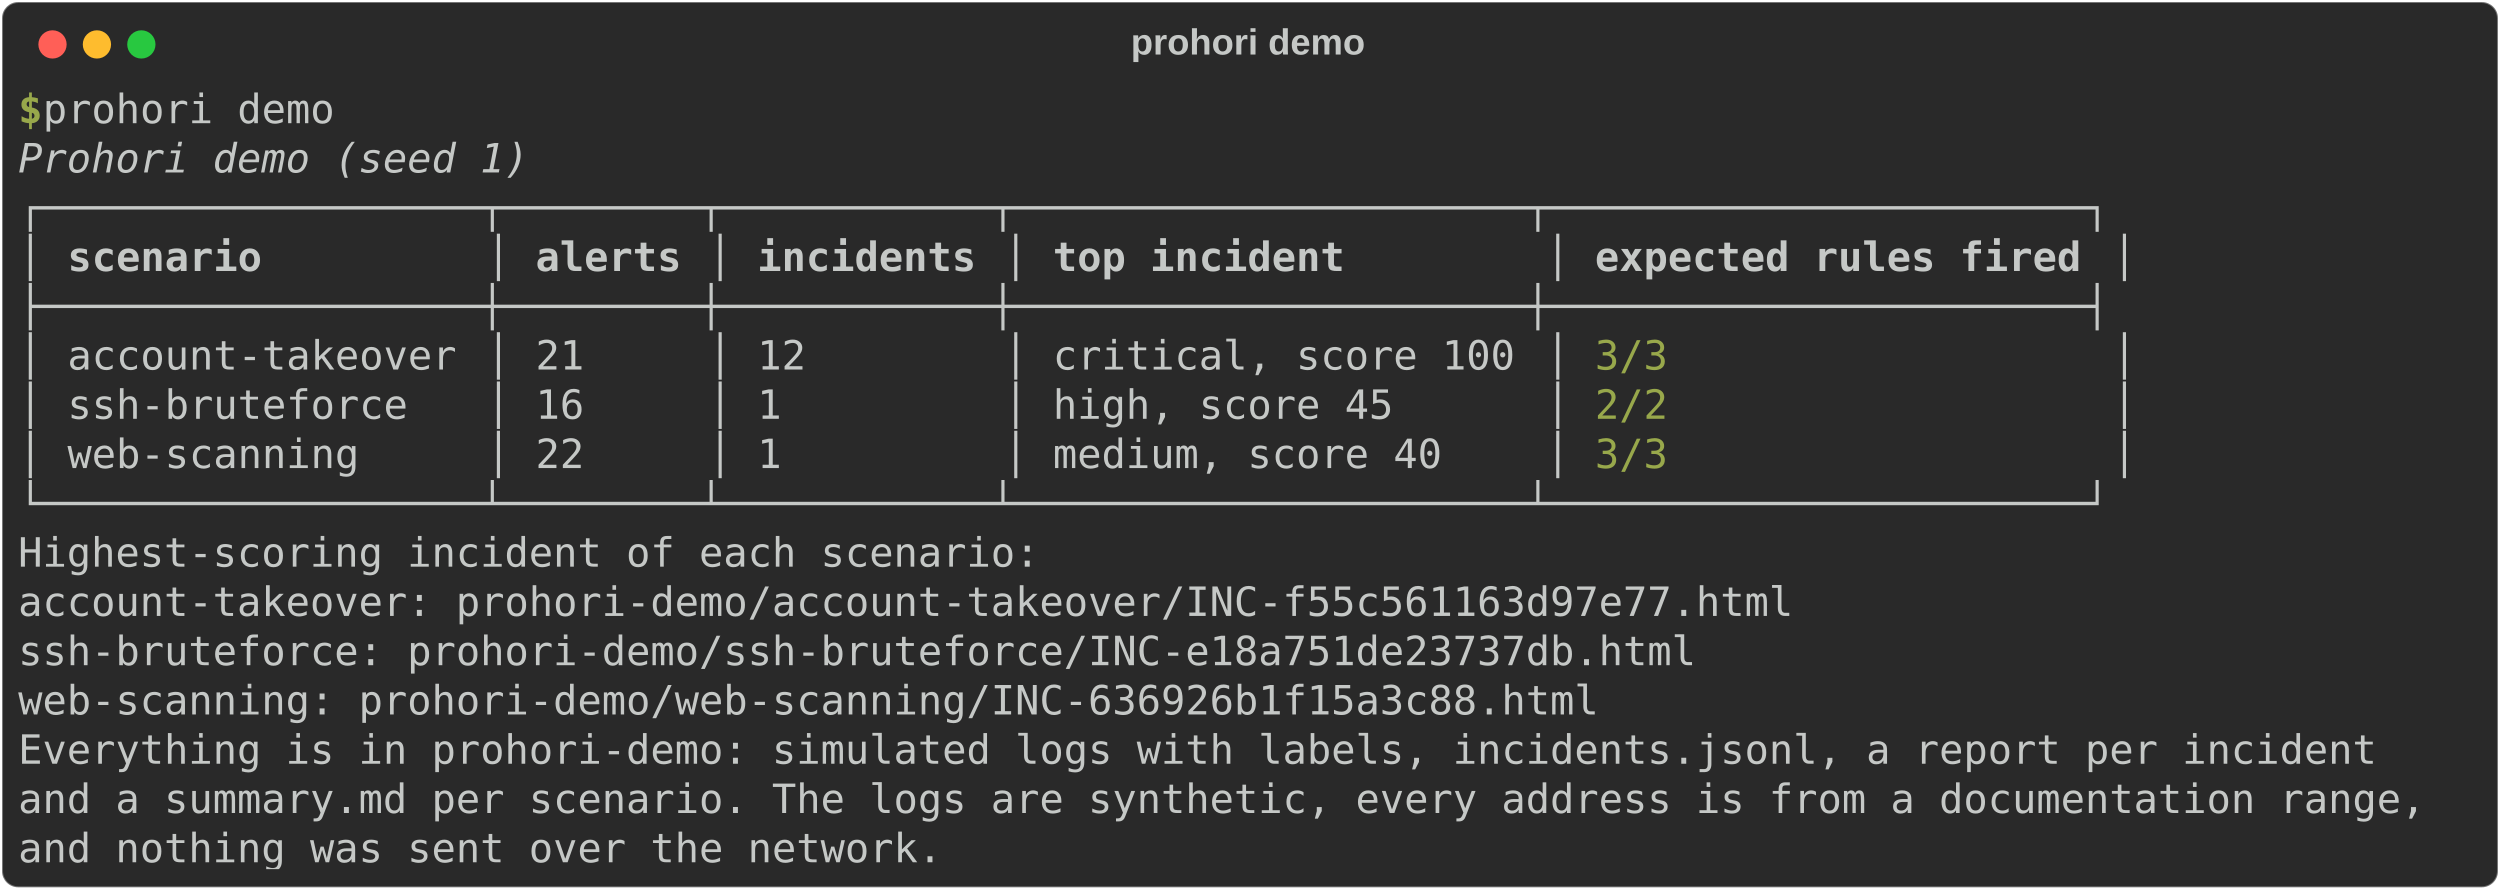
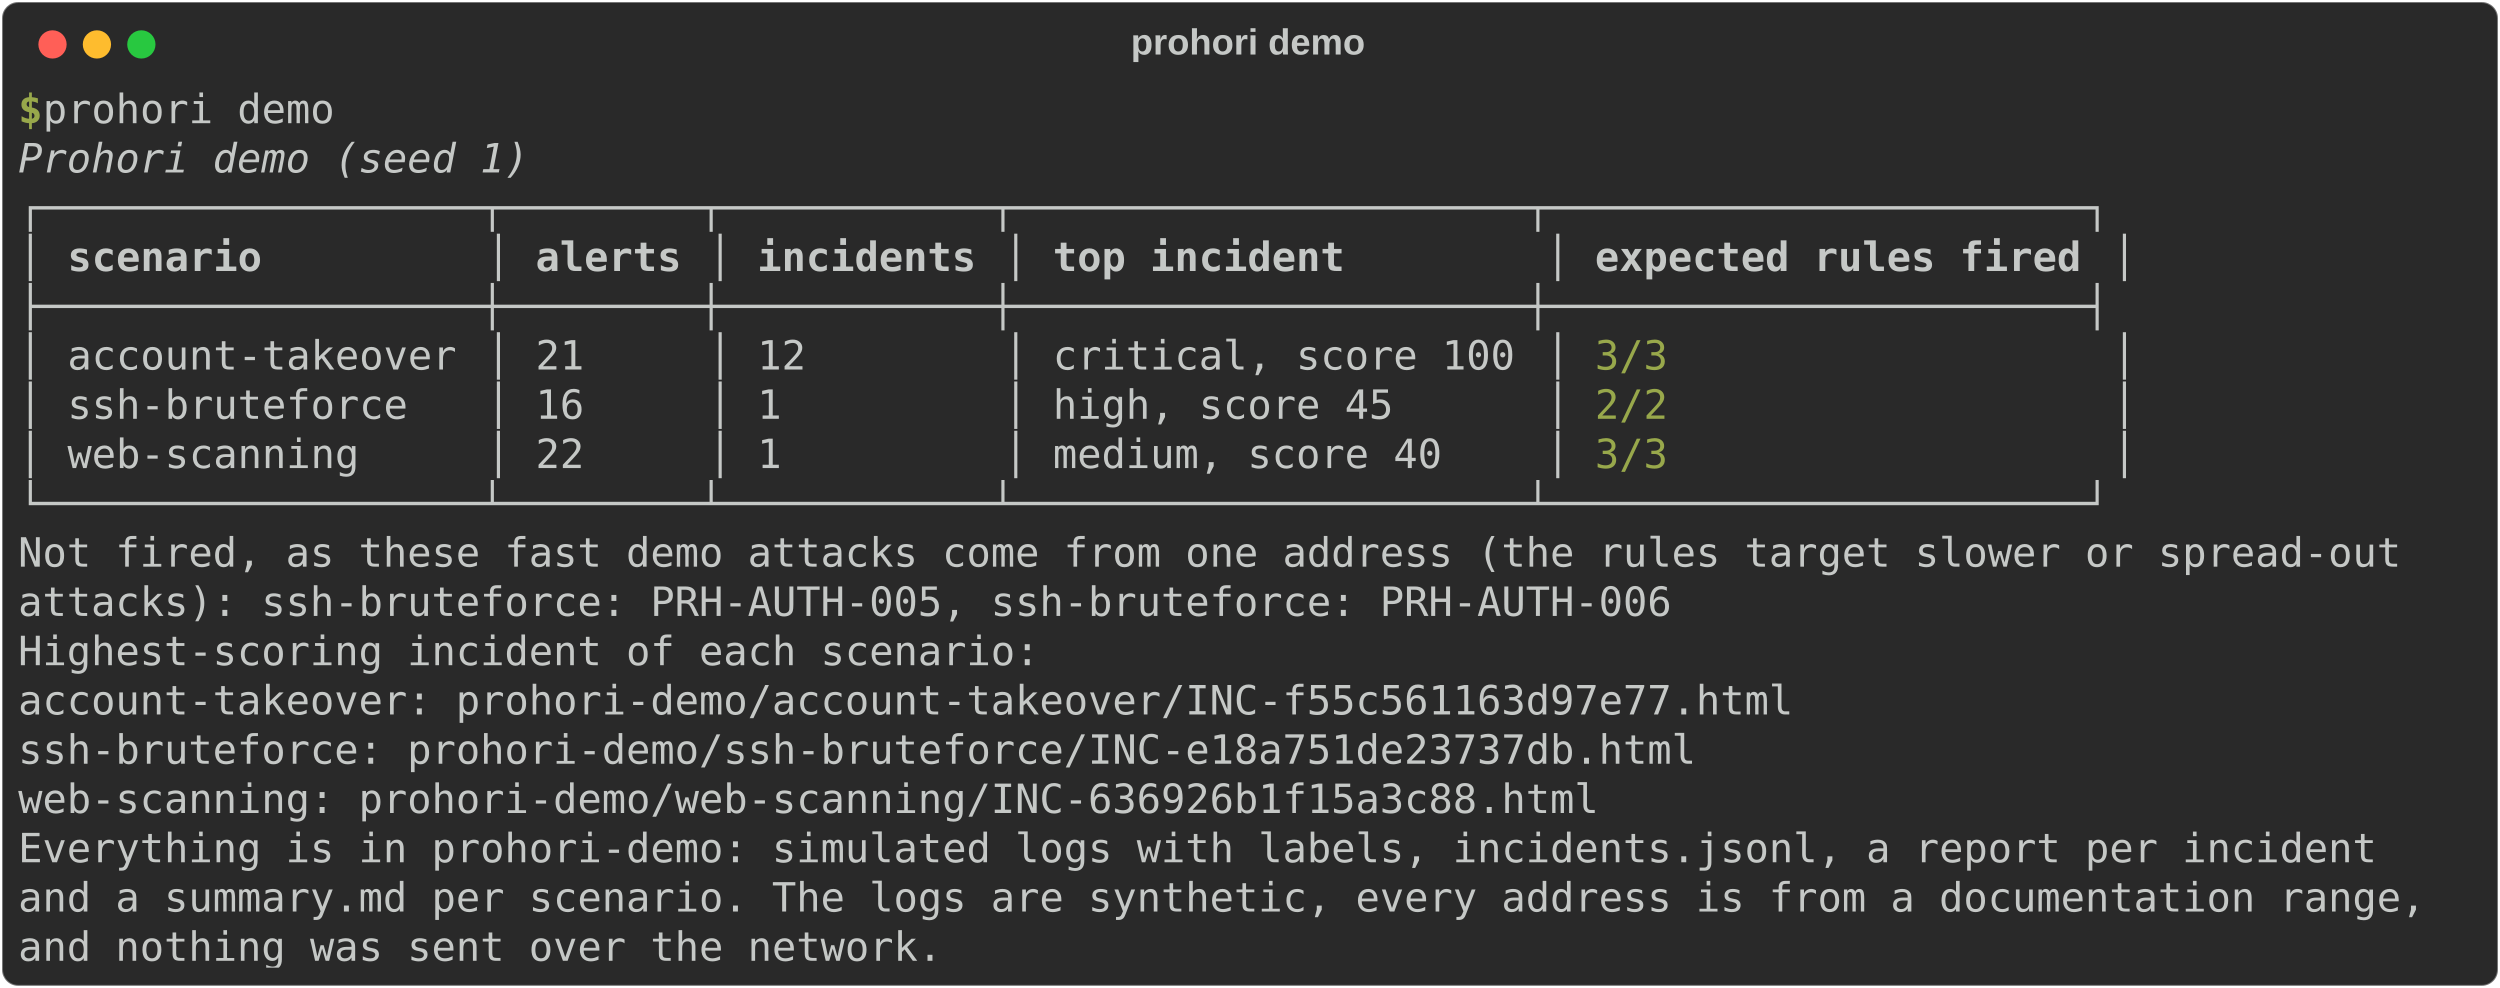
- <svg xmlns="http://www.w3.org/2000/svg" class="rich-terminal" viewBox="0 0 1238 440.4">
+ <svg xmlns="http://www.w3.org/2000/svg" class="rich-terminal" viewBox="0 0 1238 489.2">
  <style>

    @font-face {
        font-family: "Fira Code";
        src: local("FiraCode-Regular"),
                url("https://cdnjs.cloudflare.com/ajax/libs/firacode/6.2.0/woff2/FiraCode-Regular.woff2") format("woff2"),
                url("https://cdnjs.cloudflare.com/ajax/libs/firacode/6.2.0/woff/FiraCode-Regular.woff") format("woff");
        font-style: normal;
        font-weight: 400;
    }
    @font-face {
        font-family: "Fira Code";
        src: local("FiraCode-Bold"),
                url("https://cdnjs.cloudflare.com/ajax/libs/firacode/6.2.0/woff2/FiraCode-Bold.woff2") format("woff2"),
                url("https://cdnjs.cloudflare.com/ajax/libs/firacode/6.2.0/woff/FiraCode-Bold.woff") format("woff");
        font-style: bold;
        font-weight: 700;
    }

-     .terminal-1696408824-matrix {
+     .terminal-4008013311-matrix {
        font-family: Fira Code, monospace;
        font-size: 20px;
        line-height: 24.4px;
        font-variant-east-asian: full-width;
    }

-     .terminal-1696408824-title {
+     .terminal-4008013311-title {
        font-size: 18px;
        font-weight: bold;
        font-family: arial;
    }

-     .terminal-1696408824-r1 { fill: #98a84b;font-weight: bold }
- .terminal-1696408824-r2 { fill: #c5c8c6 }
- .terminal-1696408824-r3 { fill: #c5c8c6;font-style: italic; }
- .terminal-1696408824-r4 { fill: #c5c8c6;font-weight: bold }
- .terminal-1696408824-r5 { fill: #98a84b }
+     .terminal-4008013311-r1 { fill: #98a84b;font-weight: bold }
+ .terminal-4008013311-r2 { fill: #c5c8c6 }
+ .terminal-4008013311-r3 { fill: #c5c8c6;font-style: italic; }
+ .terminal-4008013311-r4 { fill: #c5c8c6;font-weight: bold }
+ .terminal-4008013311-r5 { fill: #98a84b }
    </style>
  <defs>
-     <clipPath id="terminal-1696408824-clip-terminal">
-       <rect x="0" y="0" width="1219.0" height="389.4" />
-     </clipPath>
-     <clipPath id="terminal-1696408824-line-0">
+     <clipPath id="terminal-4008013311-clip-terminal">
+       <rect x="0" y="0" width="1219.0" height="438.2" />
+     </clipPath>
+     <clipPath id="terminal-4008013311-line-0">
      <rect x="0" y="1.5" width="1220" height="24.65" />
    </clipPath>
-     <clipPath id="terminal-1696408824-line-1">
+     <clipPath id="terminal-4008013311-line-1">
      <rect x="0" y="25.9" width="1220" height="24.65" />
    </clipPath>
-     <clipPath id="terminal-1696408824-line-2">
+     <clipPath id="terminal-4008013311-line-2">
      <rect x="0" y="50.3" width="1220" height="24.65" />
    </clipPath>
-     <clipPath id="terminal-1696408824-line-3">
+     <clipPath id="terminal-4008013311-line-3">
      <rect x="0" y="74.7" width="1220" height="24.65" />
    </clipPath>
-     <clipPath id="terminal-1696408824-line-4">
+     <clipPath id="terminal-4008013311-line-4">
      <rect x="0" y="99.1" width="1220" height="24.65" />
    </clipPath>
-     <clipPath id="terminal-1696408824-line-5">
+     <clipPath id="terminal-4008013311-line-5">
      <rect x="0" y="123.5" width="1220" height="24.65" />
    </clipPath>
-     <clipPath id="terminal-1696408824-line-6">
+     <clipPath id="terminal-4008013311-line-6">
      <rect x="0" y="147.9" width="1220" height="24.65" />
    </clipPath>
-     <clipPath id="terminal-1696408824-line-7">
+     <clipPath id="terminal-4008013311-line-7">
      <rect x="0" y="172.3" width="1220" height="24.65" />
    </clipPath>
-     <clipPath id="terminal-1696408824-line-8">
+     <clipPath id="terminal-4008013311-line-8">
      <rect x="0" y="196.7" width="1220" height="24.65" />
    </clipPath>
-     <clipPath id="terminal-1696408824-line-9">
+     <clipPath id="terminal-4008013311-line-9">
      <rect x="0" y="221.1" width="1220" height="24.65" />
    </clipPath>
-     <clipPath id="terminal-1696408824-line-10">
+     <clipPath id="terminal-4008013311-line-10">
      <rect x="0" y="245.5" width="1220" height="24.65" />
    </clipPath>
-     <clipPath id="terminal-1696408824-line-11">
+     <clipPath id="terminal-4008013311-line-11">
      <rect x="0" y="269.9" width="1220" height="24.65" />
    </clipPath>
-     <clipPath id="terminal-1696408824-line-12">
+     <clipPath id="terminal-4008013311-line-12">
      <rect x="0" y="294.3" width="1220" height="24.65" />
    </clipPath>
-     <clipPath id="terminal-1696408824-line-13">
+     <clipPath id="terminal-4008013311-line-13">
      <rect x="0" y="318.7" width="1220" height="24.65" />
    </clipPath>
-     <clipPath id="terminal-1696408824-line-14">
+     <clipPath id="terminal-4008013311-line-14">
      <rect x="0" y="343.1" width="1220" height="24.65" />
    </clipPath>
+     <clipPath id="terminal-4008013311-line-15">
+       <rect x="0" y="367.5" width="1220" height="24.65" />
+     </clipPath>
+     <clipPath id="terminal-4008013311-line-16">
+       <rect x="0" y="391.9" width="1220" height="24.65" />
+     </clipPath>
  </defs>
-   <rect fill="#292929" stroke="rgba(255,255,255,0.35)" stroke-width="1" x="1" y="1" width="1236" height="438.4" rx="8" />
-   <text class="terminal-1696408824-title" fill="#c5c8c6" text-anchor="middle" x="618" y="27">prohori demo</text>
+   <rect fill="#292929" stroke="rgba(255,255,255,0.35)" stroke-width="1" x="1" y="1" width="1236" height="487.2" rx="8" />
+   <text class="terminal-4008013311-title" fill="#c5c8c6" text-anchor="middle" x="618" y="27">prohori demo</text>
  <g transform="translate(26,22)">
    <circle cx="0" cy="0" r="7" fill="#ff5f57" />
    <circle cx="22" cy="0" r="7" fill="#febc2e" />
    <circle cx="44" cy="0" r="7" fill="#28c840" />
  </g>
-   <g transform="translate(9, 41)" clip-path="url(#terminal-1696408824-clip-terminal)">
-     <g class="terminal-1696408824-matrix">
-       <text class="terminal-1696408824-r1" x="0" y="20" textLength="12.2" clip-path="url(#terminal-1696408824-line-0)">$</text>
-       <text class="terminal-1696408824-r2" x="12.2" y="20" textLength="158.6" clip-path="url(#terminal-1696408824-line-0)"> prohori demo</text>
-       <text class="terminal-1696408824-r2" x="1220" y="20" textLength="12.2" clip-path="url(#terminal-1696408824-line-0)">
- </text>
-       <text class="terminal-1696408824-r3" x="0" y="44.4" textLength="1049.2" clip-path="url(#terminal-1696408824-line-1)">                                Prohori demo (seed 1)                                 </text>
-       <text class="terminal-1696408824-r2" x="1220" y="44.4" textLength="12.2" clip-path="url(#terminal-1696408824-line-1)">
- </text>
-       <text class="terminal-1696408824-r2" x="0" y="68.8" textLength="1049.2" clip-path="url(#terminal-1696408824-line-2)">┌──────────────────┬────────┬───────────┬─────────────────────┬──────────────────────┐</text>
-       <text class="terminal-1696408824-r2" x="1220" y="68.8" textLength="12.2" clip-path="url(#terminal-1696408824-line-2)">
- </text>
-       <text class="terminal-1696408824-r2" x="0" y="93.2" textLength="12.2" clip-path="url(#terminal-1696408824-line-3)">│</text>
-       <text class="terminal-1696408824-r4" x="24.4" y="93.2" textLength="195.2" clip-path="url(#terminal-1696408824-line-3)">scenario        </text>
-       <text class="terminal-1696408824-r2" x="231.8" y="93.2" textLength="12.2" clip-path="url(#terminal-1696408824-line-3)">│</text>
-       <text class="terminal-1696408824-r4" x="256.2" y="93.2" textLength="73.2" clip-path="url(#terminal-1696408824-line-3)">alerts</text>
-       <text class="terminal-1696408824-r2" x="341.6" y="93.2" textLength="12.2" clip-path="url(#terminal-1696408824-line-3)">│</text>
-       <text class="terminal-1696408824-r4" x="366" y="93.2" textLength="109.8" clip-path="url(#terminal-1696408824-line-3)">incidents</text>
-       <text class="terminal-1696408824-r2" x="488" y="93.2" textLength="12.2" clip-path="url(#terminal-1696408824-line-3)">│</text>
-       <text class="terminal-1696408824-r4" x="512.4" y="93.2" textLength="231.8" clip-path="url(#terminal-1696408824-line-3)">top incident       </text>
-       <text class="terminal-1696408824-r2" x="756.4" y="93.2" textLength="12.2" clip-path="url(#terminal-1696408824-line-3)">│</text>
-       <text class="terminal-1696408824-r4" x="780.8" y="93.2" textLength="244" clip-path="url(#terminal-1696408824-line-3)">expected rules fired</text>
-       <text class="terminal-1696408824-r2" x="1037" y="93.2" textLength="12.2" clip-path="url(#terminal-1696408824-line-3)">│</text>
-       <text class="terminal-1696408824-r2" x="1220" y="93.2" textLength="12.2" clip-path="url(#terminal-1696408824-line-3)">
- </text>
-       <text class="terminal-1696408824-r2" x="0" y="117.6" textLength="1049.2" clip-path="url(#terminal-1696408824-line-4)">├──────────────────┼────────┼───────────┼─────────────────────┼──────────────────────┤</text>
-       <text class="terminal-1696408824-r2" x="1220" y="117.6" textLength="12.2" clip-path="url(#terminal-1696408824-line-4)">
- </text>
-       <text class="terminal-1696408824-r2" x="0" y="142" textLength="12.2" clip-path="url(#terminal-1696408824-line-5)">│</text>
-       <text class="terminal-1696408824-r2" x="24.4" y="142" textLength="195.2" clip-path="url(#terminal-1696408824-line-5)">account-takeover</text>
-       <text class="terminal-1696408824-r2" x="231.8" y="142" textLength="12.2" clip-path="url(#terminal-1696408824-line-5)">│</text>
-       <text class="terminal-1696408824-r2" x="256.2" y="142" textLength="73.2" clip-path="url(#terminal-1696408824-line-5)">    21</text>
-       <text class="terminal-1696408824-r2" x="341.6" y="142" textLength="12.2" clip-path="url(#terminal-1696408824-line-5)">│</text>
-       <text class="terminal-1696408824-r2" x="366" y="142" textLength="109.8" clip-path="url(#terminal-1696408824-line-5)">       12</text>
-       <text class="terminal-1696408824-r2" x="488" y="142" textLength="12.2" clip-path="url(#terminal-1696408824-line-5)">│</text>
-       <text class="terminal-1696408824-r2" x="512.4" y="142" textLength="231.8" clip-path="url(#terminal-1696408824-line-5)">critical, score 100</text>
-       <text class="terminal-1696408824-r2" x="756.4" y="142" textLength="12.2" clip-path="url(#terminal-1696408824-line-5)">│</text>
-       <text class="terminal-1696408824-r5" x="780.8" y="142" textLength="244" clip-path="url(#terminal-1696408824-line-5)">                 3/3</text>
-       <text class="terminal-1696408824-r2" x="1037" y="142" textLength="12.2" clip-path="url(#terminal-1696408824-line-5)">│</text>
-       <text class="terminal-1696408824-r2" x="1220" y="142" textLength="12.2" clip-path="url(#terminal-1696408824-line-5)">
- </text>
-       <text class="terminal-1696408824-r2" x="0" y="166.4" textLength="12.2" clip-path="url(#terminal-1696408824-line-6)">│</text>
-       <text class="terminal-1696408824-r2" x="24.4" y="166.4" textLength="195.2" clip-path="url(#terminal-1696408824-line-6)">ssh-bruteforce  </text>
-       <text class="terminal-1696408824-r2" x="231.8" y="166.4" textLength="12.2" clip-path="url(#terminal-1696408824-line-6)">│</text>
-       <text class="terminal-1696408824-r2" x="256.2" y="166.4" textLength="73.2" clip-path="url(#terminal-1696408824-line-6)">    16</text>
-       <text class="terminal-1696408824-r2" x="341.6" y="166.4" textLength="12.2" clip-path="url(#terminal-1696408824-line-6)">│</text>
-       <text class="terminal-1696408824-r2" x="366" y="166.4" textLength="109.8" clip-path="url(#terminal-1696408824-line-6)">        1</text>
-       <text class="terminal-1696408824-r2" x="488" y="166.4" textLength="12.2" clip-path="url(#terminal-1696408824-line-6)">│</text>
-       <text class="terminal-1696408824-r2" x="512.4" y="166.4" textLength="231.8" clip-path="url(#terminal-1696408824-line-6)">high, score 45     </text>
-       <text class="terminal-1696408824-r2" x="756.4" y="166.4" textLength="12.2" clip-path="url(#terminal-1696408824-line-6)">│</text>
-       <text class="terminal-1696408824-r5" x="780.8" y="166.4" textLength="244" clip-path="url(#terminal-1696408824-line-6)">                 2/2</text>
-       <text class="terminal-1696408824-r2" x="1037" y="166.4" textLength="12.2" clip-path="url(#terminal-1696408824-line-6)">│</text>
-       <text class="terminal-1696408824-r2" x="1220" y="166.4" textLength="12.2" clip-path="url(#terminal-1696408824-line-6)">
- </text>
-       <text class="terminal-1696408824-r2" x="0" y="190.8" textLength="12.2" clip-path="url(#terminal-1696408824-line-7)">│</text>
-       <text class="terminal-1696408824-r2" x="24.4" y="190.8" textLength="195.2" clip-path="url(#terminal-1696408824-line-7)">web-scanning    </text>
-       <text class="terminal-1696408824-r2" x="231.8" y="190.8" textLength="12.2" clip-path="url(#terminal-1696408824-line-7)">│</text>
-       <text class="terminal-1696408824-r2" x="256.2" y="190.8" textLength="73.2" clip-path="url(#terminal-1696408824-line-7)">    22</text>
-       <text class="terminal-1696408824-r2" x="341.6" y="190.8" textLength="12.2" clip-path="url(#terminal-1696408824-line-7)">│</text>
-       <text class="terminal-1696408824-r2" x="366" y="190.8" textLength="109.8" clip-path="url(#terminal-1696408824-line-7)">        1</text>
-       <text class="terminal-1696408824-r2" x="488" y="190.8" textLength="12.2" clip-path="url(#terminal-1696408824-line-7)">│</text>
-       <text class="terminal-1696408824-r2" x="512.4" y="190.8" textLength="231.8" clip-path="url(#terminal-1696408824-line-7)">medium, score 40   </text>
-       <text class="terminal-1696408824-r2" x="756.4" y="190.8" textLength="12.2" clip-path="url(#terminal-1696408824-line-7)">│</text>
-       <text class="terminal-1696408824-r5" x="780.8" y="190.8" textLength="244" clip-path="url(#terminal-1696408824-line-7)">                 3/3</text>
-       <text class="terminal-1696408824-r2" x="1037" y="190.8" textLength="12.2" clip-path="url(#terminal-1696408824-line-7)">│</text>
-       <text class="terminal-1696408824-r2" x="1220" y="190.8" textLength="12.2" clip-path="url(#terminal-1696408824-line-7)">
- </text>
-       <text class="terminal-1696408824-r2" x="0" y="215.2" textLength="1049.2" clip-path="url(#terminal-1696408824-line-8)">└──────────────────┴────────┴───────────┴─────────────────────┴──────────────────────┘</text>
-       <text class="terminal-1696408824-r2" x="1220" y="215.2" textLength="12.2" clip-path="url(#terminal-1696408824-line-8)">
- </text>
-       <text class="terminal-1696408824-r2" x="0" y="239.6" textLength="512.4" clip-path="url(#terminal-1696408824-line-9)">Highest-scoring incident of each scenario:</text>
-       <text class="terminal-1696408824-r2" x="1220" y="239.6" textLength="12.2" clip-path="url(#terminal-1696408824-line-9)">
- </text>
-       <text class="terminal-1696408824-r2" x="0" y="264" textLength="915" clip-path="url(#terminal-1696408824-line-10)">  account-takeover: prohori-demo/account-takeover/INC-f55c561163d97e77.html</text>
-       <text class="terminal-1696408824-r2" x="1220" y="264" textLength="12.2" clip-path="url(#terminal-1696408824-line-10)">
- </text>
-       <text class="terminal-1696408824-r2" x="0" y="288.4" textLength="866.2" clip-path="url(#terminal-1696408824-line-11)">  ssh-bruteforce: prohori-demo/ssh-bruteforce/INC-e18a751de23737db.html</text>
-       <text class="terminal-1696408824-r2" x="1220" y="288.4" textLength="12.2" clip-path="url(#terminal-1696408824-line-11)">
- </text>
-       <text class="terminal-1696408824-r2" x="0" y="312.8" textLength="817.4" clip-path="url(#terminal-1696408824-line-12)">  web-scanning: prohori-demo/web-scanning/INC-636926b1f15a3c88.html</text>
-       <text class="terminal-1696408824-r2" x="1220" y="312.8" textLength="12.2" clip-path="url(#terminal-1696408824-line-12)">
- </text>
-       <text class="terminal-1696408824-r2" x="0" y="337.2" textLength="1195.6" clip-path="url(#terminal-1696408824-line-13)">Everything is in prohori-demo: simulated logs with labels, incidents.jsonl, a report per incident </text>
-       <text class="terminal-1696408824-r2" x="1220" y="337.2" textLength="12.2" clip-path="url(#terminal-1696408824-line-13)">
- </text>
-       <text class="terminal-1696408824-r2" x="0" y="361.6" textLength="1220" clip-path="url(#terminal-1696408824-line-14)">and a summary.md per scenario. The logs are synthetic, every address is from a documentation range, </text>
-       <text class="terminal-1696408824-r2" x="1220" y="361.6" textLength="12.2" clip-path="url(#terminal-1696408824-line-14)">
- </text>
-       <text class="terminal-1696408824-r2" x="0" y="386" textLength="463.6" clip-path="url(#terminal-1696408824-line-15)">and nothing was sent over the network.</text>
-       <text class="terminal-1696408824-r2" x="1220" y="386" textLength="12.2" clip-path="url(#terminal-1696408824-line-15)">
+   <g transform="translate(9, 41)" clip-path="url(#terminal-4008013311-clip-terminal)">
+     <g class="terminal-4008013311-matrix">
+       <text class="terminal-4008013311-r1" x="0" y="20" textLength="12.2" clip-path="url(#terminal-4008013311-line-0)">$</text>
+       <text class="terminal-4008013311-r2" x="12.2" y="20" textLength="158.6" clip-path="url(#terminal-4008013311-line-0)"> prohori demo</text>
+       <text class="terminal-4008013311-r2" x="1220" y="20" textLength="12.2" clip-path="url(#terminal-4008013311-line-0)">
+ </text>
+       <text class="terminal-4008013311-r3" x="0" y="44.4" textLength="1049.2" clip-path="url(#terminal-4008013311-line-1)">                                Prohori demo (seed 1)                                 </text>
+       <text class="terminal-4008013311-r2" x="1220" y="44.4" textLength="12.2" clip-path="url(#terminal-4008013311-line-1)">
+ </text>
+       <text class="terminal-4008013311-r2" x="0" y="68.8" textLength="1049.2" clip-path="url(#terminal-4008013311-line-2)">┌──────────────────┬────────┬───────────┬─────────────────────┬──────────────────────┐</text>
+       <text class="terminal-4008013311-r2" x="1220" y="68.8" textLength="12.2" clip-path="url(#terminal-4008013311-line-2)">
+ </text>
+       <text class="terminal-4008013311-r2" x="0" y="93.2" textLength="12.2" clip-path="url(#terminal-4008013311-line-3)">│</text>
+       <text class="terminal-4008013311-r4" x="24.4" y="93.2" textLength="195.2" clip-path="url(#terminal-4008013311-line-3)">scenario        </text>
+       <text class="terminal-4008013311-r2" x="231.8" y="93.2" textLength="12.2" clip-path="url(#terminal-4008013311-line-3)">│</text>
+       <text class="terminal-4008013311-r4" x="256.2" y="93.2" textLength="73.2" clip-path="url(#terminal-4008013311-line-3)">alerts</text>
+       <text class="terminal-4008013311-r2" x="341.6" y="93.2" textLength="12.2" clip-path="url(#terminal-4008013311-line-3)">│</text>
+       <text class="terminal-4008013311-r4" x="366" y="93.2" textLength="109.8" clip-path="url(#terminal-4008013311-line-3)">incidents</text>
+       <text class="terminal-4008013311-r2" x="488" y="93.2" textLength="12.2" clip-path="url(#terminal-4008013311-line-3)">│</text>
+       <text class="terminal-4008013311-r4" x="512.4" y="93.2" textLength="231.8" clip-path="url(#terminal-4008013311-line-3)">top incident       </text>
+       <text class="terminal-4008013311-r2" x="756.4" y="93.2" textLength="12.2" clip-path="url(#terminal-4008013311-line-3)">│</text>
+       <text class="terminal-4008013311-r4" x="780.8" y="93.2" textLength="244" clip-path="url(#terminal-4008013311-line-3)">expected rules fired</text>
+       <text class="terminal-4008013311-r2" x="1037" y="93.2" textLength="12.2" clip-path="url(#terminal-4008013311-line-3)">│</text>
+       <text class="terminal-4008013311-r2" x="1220" y="93.2" textLength="12.2" clip-path="url(#terminal-4008013311-line-3)">
+ </text>
+       <text class="terminal-4008013311-r2" x="0" y="117.6" textLength="1049.2" clip-path="url(#terminal-4008013311-line-4)">├──────────────────┼────────┼───────────┼─────────────────────┼──────────────────────┤</text>
+       <text class="terminal-4008013311-r2" x="1220" y="117.6" textLength="12.2" clip-path="url(#terminal-4008013311-line-4)">
+ </text>
+       <text class="terminal-4008013311-r2" x="0" y="142" textLength="12.2" clip-path="url(#terminal-4008013311-line-5)">│</text>
+       <text class="terminal-4008013311-r2" x="24.4" y="142" textLength="195.2" clip-path="url(#terminal-4008013311-line-5)">account-takeover</text>
+       <text class="terminal-4008013311-r2" x="231.8" y="142" textLength="12.2" clip-path="url(#terminal-4008013311-line-5)">│</text>
+       <text class="terminal-4008013311-r2" x="256.2" y="142" textLength="73.2" clip-path="url(#terminal-4008013311-line-5)">    21</text>
+       <text class="terminal-4008013311-r2" x="341.6" y="142" textLength="12.2" clip-path="url(#terminal-4008013311-line-5)">│</text>
+       <text class="terminal-4008013311-r2" x="366" y="142" textLength="109.8" clip-path="url(#terminal-4008013311-line-5)">       12</text>
+       <text class="terminal-4008013311-r2" x="488" y="142" textLength="12.2" clip-path="url(#terminal-4008013311-line-5)">│</text>
+       <text class="terminal-4008013311-r2" x="512.4" y="142" textLength="231.8" clip-path="url(#terminal-4008013311-line-5)">critical, score 100</text>
+       <text class="terminal-4008013311-r2" x="756.4" y="142" textLength="12.2" clip-path="url(#terminal-4008013311-line-5)">│</text>
+       <text class="terminal-4008013311-r5" x="780.8" y="142" textLength="244" clip-path="url(#terminal-4008013311-line-5)">                 3/3</text>
+       <text class="terminal-4008013311-r2" x="1037" y="142" textLength="12.2" clip-path="url(#terminal-4008013311-line-5)">│</text>
+       <text class="terminal-4008013311-r2" x="1220" y="142" textLength="12.2" clip-path="url(#terminal-4008013311-line-5)">
+ </text>
+       <text class="terminal-4008013311-r2" x="0" y="166.4" textLength="12.2" clip-path="url(#terminal-4008013311-line-6)">│</text>
+       <text class="terminal-4008013311-r2" x="24.4" y="166.4" textLength="195.2" clip-path="url(#terminal-4008013311-line-6)">ssh-bruteforce  </text>
+       <text class="terminal-4008013311-r2" x="231.8" y="166.4" textLength="12.2" clip-path="url(#terminal-4008013311-line-6)">│</text>
+       <text class="terminal-4008013311-r2" x="256.2" y="166.4" textLength="73.2" clip-path="url(#terminal-4008013311-line-6)">    16</text>
+       <text class="terminal-4008013311-r2" x="341.6" y="166.4" textLength="12.2" clip-path="url(#terminal-4008013311-line-6)">│</text>
+       <text class="terminal-4008013311-r2" x="366" y="166.4" textLength="109.8" clip-path="url(#terminal-4008013311-line-6)">        1</text>
+       <text class="terminal-4008013311-r2" x="488" y="166.4" textLength="12.2" clip-path="url(#terminal-4008013311-line-6)">│</text>
+       <text class="terminal-4008013311-r2" x="512.4" y="166.4" textLength="231.8" clip-path="url(#terminal-4008013311-line-6)">high, score 45     </text>
+       <text class="terminal-4008013311-r2" x="756.4" y="166.4" textLength="12.2" clip-path="url(#terminal-4008013311-line-6)">│</text>
+       <text class="terminal-4008013311-r5" x="780.8" y="166.4" textLength="244" clip-path="url(#terminal-4008013311-line-6)">                 2/2</text>
+       <text class="terminal-4008013311-r2" x="1037" y="166.4" textLength="12.2" clip-path="url(#terminal-4008013311-line-6)">│</text>
+       <text class="terminal-4008013311-r2" x="1220" y="166.4" textLength="12.2" clip-path="url(#terminal-4008013311-line-6)">
+ </text>
+       <text class="terminal-4008013311-r2" x="0" y="190.8" textLength="12.2" clip-path="url(#terminal-4008013311-line-7)">│</text>
+       <text class="terminal-4008013311-r2" x="24.4" y="190.8" textLength="195.2" clip-path="url(#terminal-4008013311-line-7)">web-scanning    </text>
+       <text class="terminal-4008013311-r2" x="231.8" y="190.8" textLength="12.2" clip-path="url(#terminal-4008013311-line-7)">│</text>
+       <text class="terminal-4008013311-r2" x="256.2" y="190.8" textLength="73.2" clip-path="url(#terminal-4008013311-line-7)">    22</text>
+       <text class="terminal-4008013311-r2" x="341.6" y="190.8" textLength="12.2" clip-path="url(#terminal-4008013311-line-7)">│</text>
+       <text class="terminal-4008013311-r2" x="366" y="190.8" textLength="109.8" clip-path="url(#terminal-4008013311-line-7)">        1</text>
+       <text class="terminal-4008013311-r2" x="488" y="190.8" textLength="12.2" clip-path="url(#terminal-4008013311-line-7)">│</text>
+       <text class="terminal-4008013311-r2" x="512.4" y="190.8" textLength="231.8" clip-path="url(#terminal-4008013311-line-7)">medium, score 40   </text>
+       <text class="terminal-4008013311-r2" x="756.4" y="190.8" textLength="12.2" clip-path="url(#terminal-4008013311-line-7)">│</text>
+       <text class="terminal-4008013311-r5" x="780.8" y="190.8" textLength="244" clip-path="url(#terminal-4008013311-line-7)">                 3/3</text>
+       <text class="terminal-4008013311-r2" x="1037" y="190.8" textLength="12.2" clip-path="url(#terminal-4008013311-line-7)">│</text>
+       <text class="terminal-4008013311-r2" x="1220" y="190.8" textLength="12.2" clip-path="url(#terminal-4008013311-line-7)">
+ </text>
+       <text class="terminal-4008013311-r2" x="0" y="215.2" textLength="1049.2" clip-path="url(#terminal-4008013311-line-8)">└──────────────────┴────────┴───────────┴─────────────────────┴──────────────────────┘</text>
+       <text class="terminal-4008013311-r2" x="1220" y="215.2" textLength="12.2" clip-path="url(#terminal-4008013311-line-8)">
+ </text>
+       <text class="terminal-4008013311-r2" x="0" y="239.6" textLength="1207.8" clip-path="url(#terminal-4008013311-line-9)">Not fired, as these fast demo attacks come from one address (the rules target slower or spread-out </text>
+       <text class="terminal-4008013311-r2" x="1220" y="239.6" textLength="12.2" clip-path="url(#terminal-4008013311-line-9)">
+ </text>
+       <text class="terminal-4008013311-r2" x="0" y="264" textLength="829.6" clip-path="url(#terminal-4008013311-line-10)">attacks): ssh-bruteforce: PRH-AUTH-005, ssh-bruteforce: PRH-AUTH-006</text>
+       <text class="terminal-4008013311-r2" x="1220" y="264" textLength="12.2" clip-path="url(#terminal-4008013311-line-10)">
+ </text>
+       <text class="terminal-4008013311-r2" x="0" y="288.4" textLength="512.4" clip-path="url(#terminal-4008013311-line-11)">Highest-scoring incident of each scenario:</text>
+       <text class="terminal-4008013311-r2" x="1220" y="288.4" textLength="12.2" clip-path="url(#terminal-4008013311-line-11)">
+ </text>
+       <text class="terminal-4008013311-r2" x="0" y="312.8" textLength="915" clip-path="url(#terminal-4008013311-line-12)">  account-takeover: prohori-demo/account-takeover/INC-f55c561163d97e77.html</text>
+       <text class="terminal-4008013311-r2" x="1220" y="312.8" textLength="12.2" clip-path="url(#terminal-4008013311-line-12)">
+ </text>
+       <text class="terminal-4008013311-r2" x="0" y="337.2" textLength="866.2" clip-path="url(#terminal-4008013311-line-13)">  ssh-bruteforce: prohori-demo/ssh-bruteforce/INC-e18a751de23737db.html</text>
+       <text class="terminal-4008013311-r2" x="1220" y="337.2" textLength="12.2" clip-path="url(#terminal-4008013311-line-13)">
+ </text>
+       <text class="terminal-4008013311-r2" x="0" y="361.6" textLength="817.4" clip-path="url(#terminal-4008013311-line-14)">  web-scanning: prohori-demo/web-scanning/INC-636926b1f15a3c88.html</text>
+       <text class="terminal-4008013311-r2" x="1220" y="361.6" textLength="12.2" clip-path="url(#terminal-4008013311-line-14)">
+ </text>
+       <text class="terminal-4008013311-r2" x="0" y="386" textLength="1195.6" clip-path="url(#terminal-4008013311-line-15)">Everything is in prohori-demo: simulated logs with labels, incidents.jsonl, a report per incident </text>
+       <text class="terminal-4008013311-r2" x="1220" y="386" textLength="12.2" clip-path="url(#terminal-4008013311-line-15)">
+ </text>
+       <text class="terminal-4008013311-r2" x="0" y="410.4" textLength="1220" clip-path="url(#terminal-4008013311-line-16)">and a summary.md per scenario. The logs are synthetic, every address is from a documentation range, </text>
+       <text class="terminal-4008013311-r2" x="1220" y="410.4" textLength="12.2" clip-path="url(#terminal-4008013311-line-16)">
+ </text>
+       <text class="terminal-4008013311-r2" x="0" y="434.8" textLength="463.6" clip-path="url(#terminal-4008013311-line-17)">and nothing was sent over the network.</text>
+       <text class="terminal-4008013311-r2" x="1220" y="434.8" textLength="12.2" clip-path="url(#terminal-4008013311-line-17)">
</text>
    </g>
  </g>
</svg>
